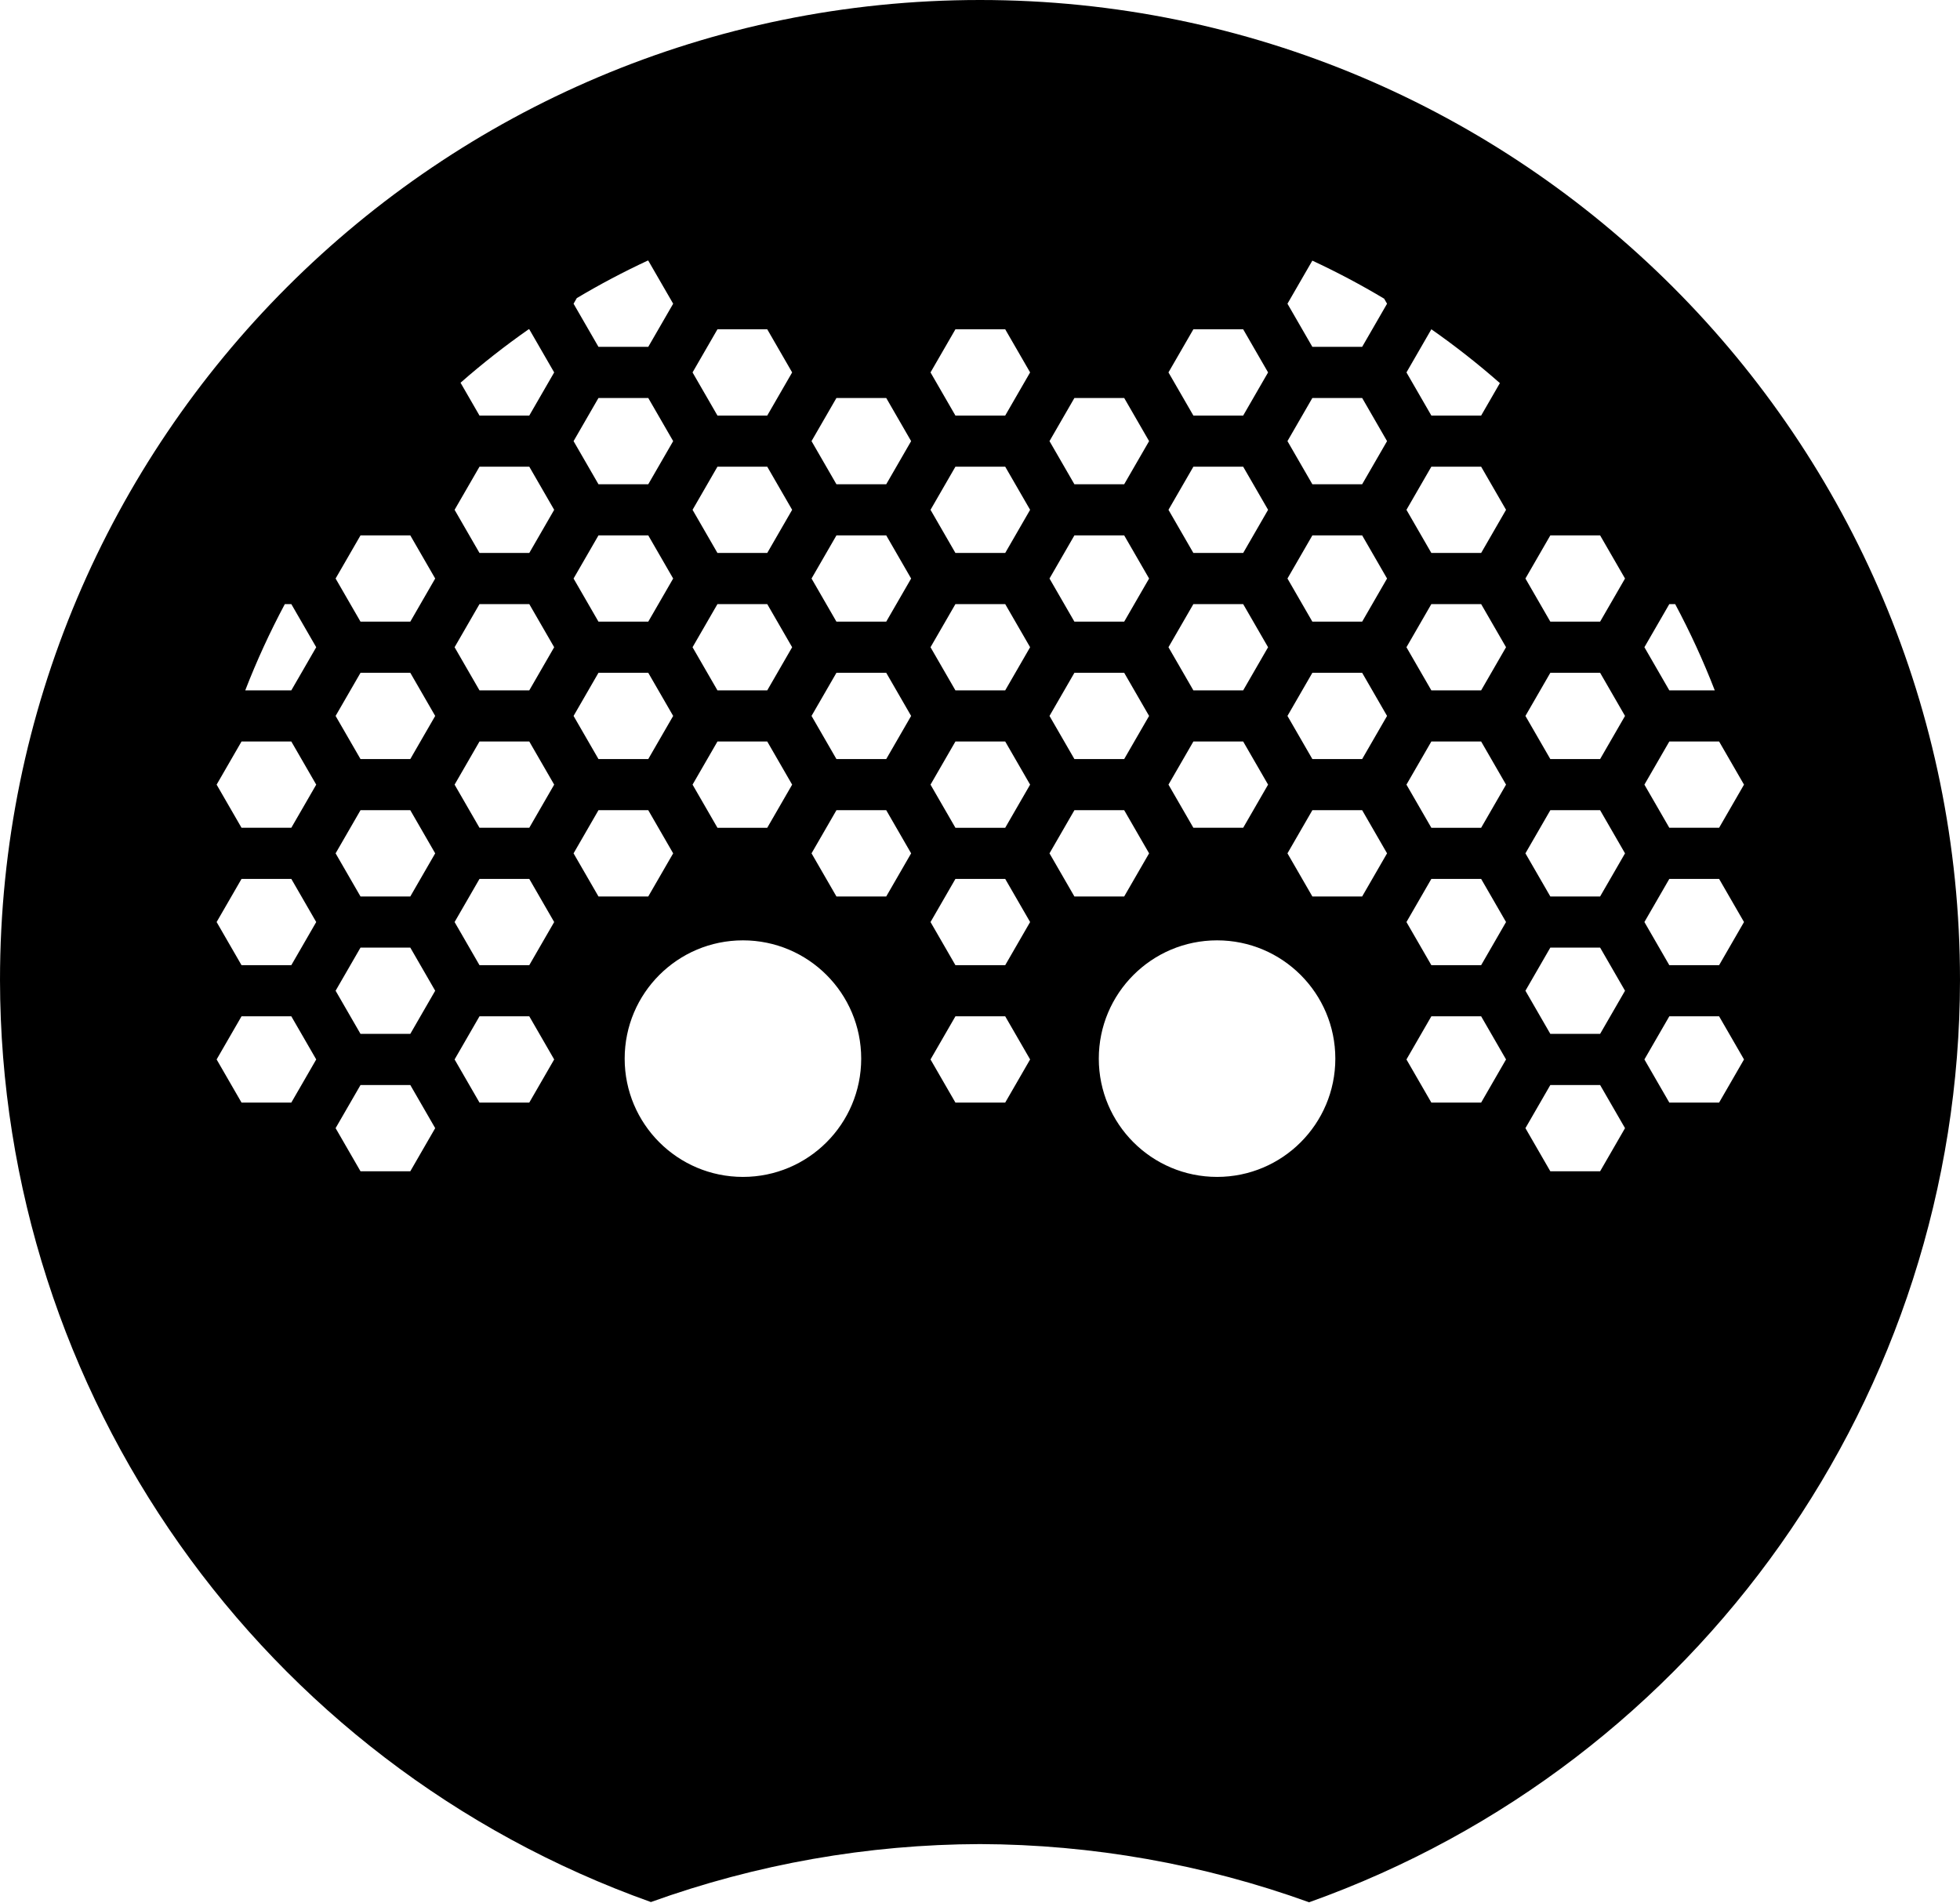
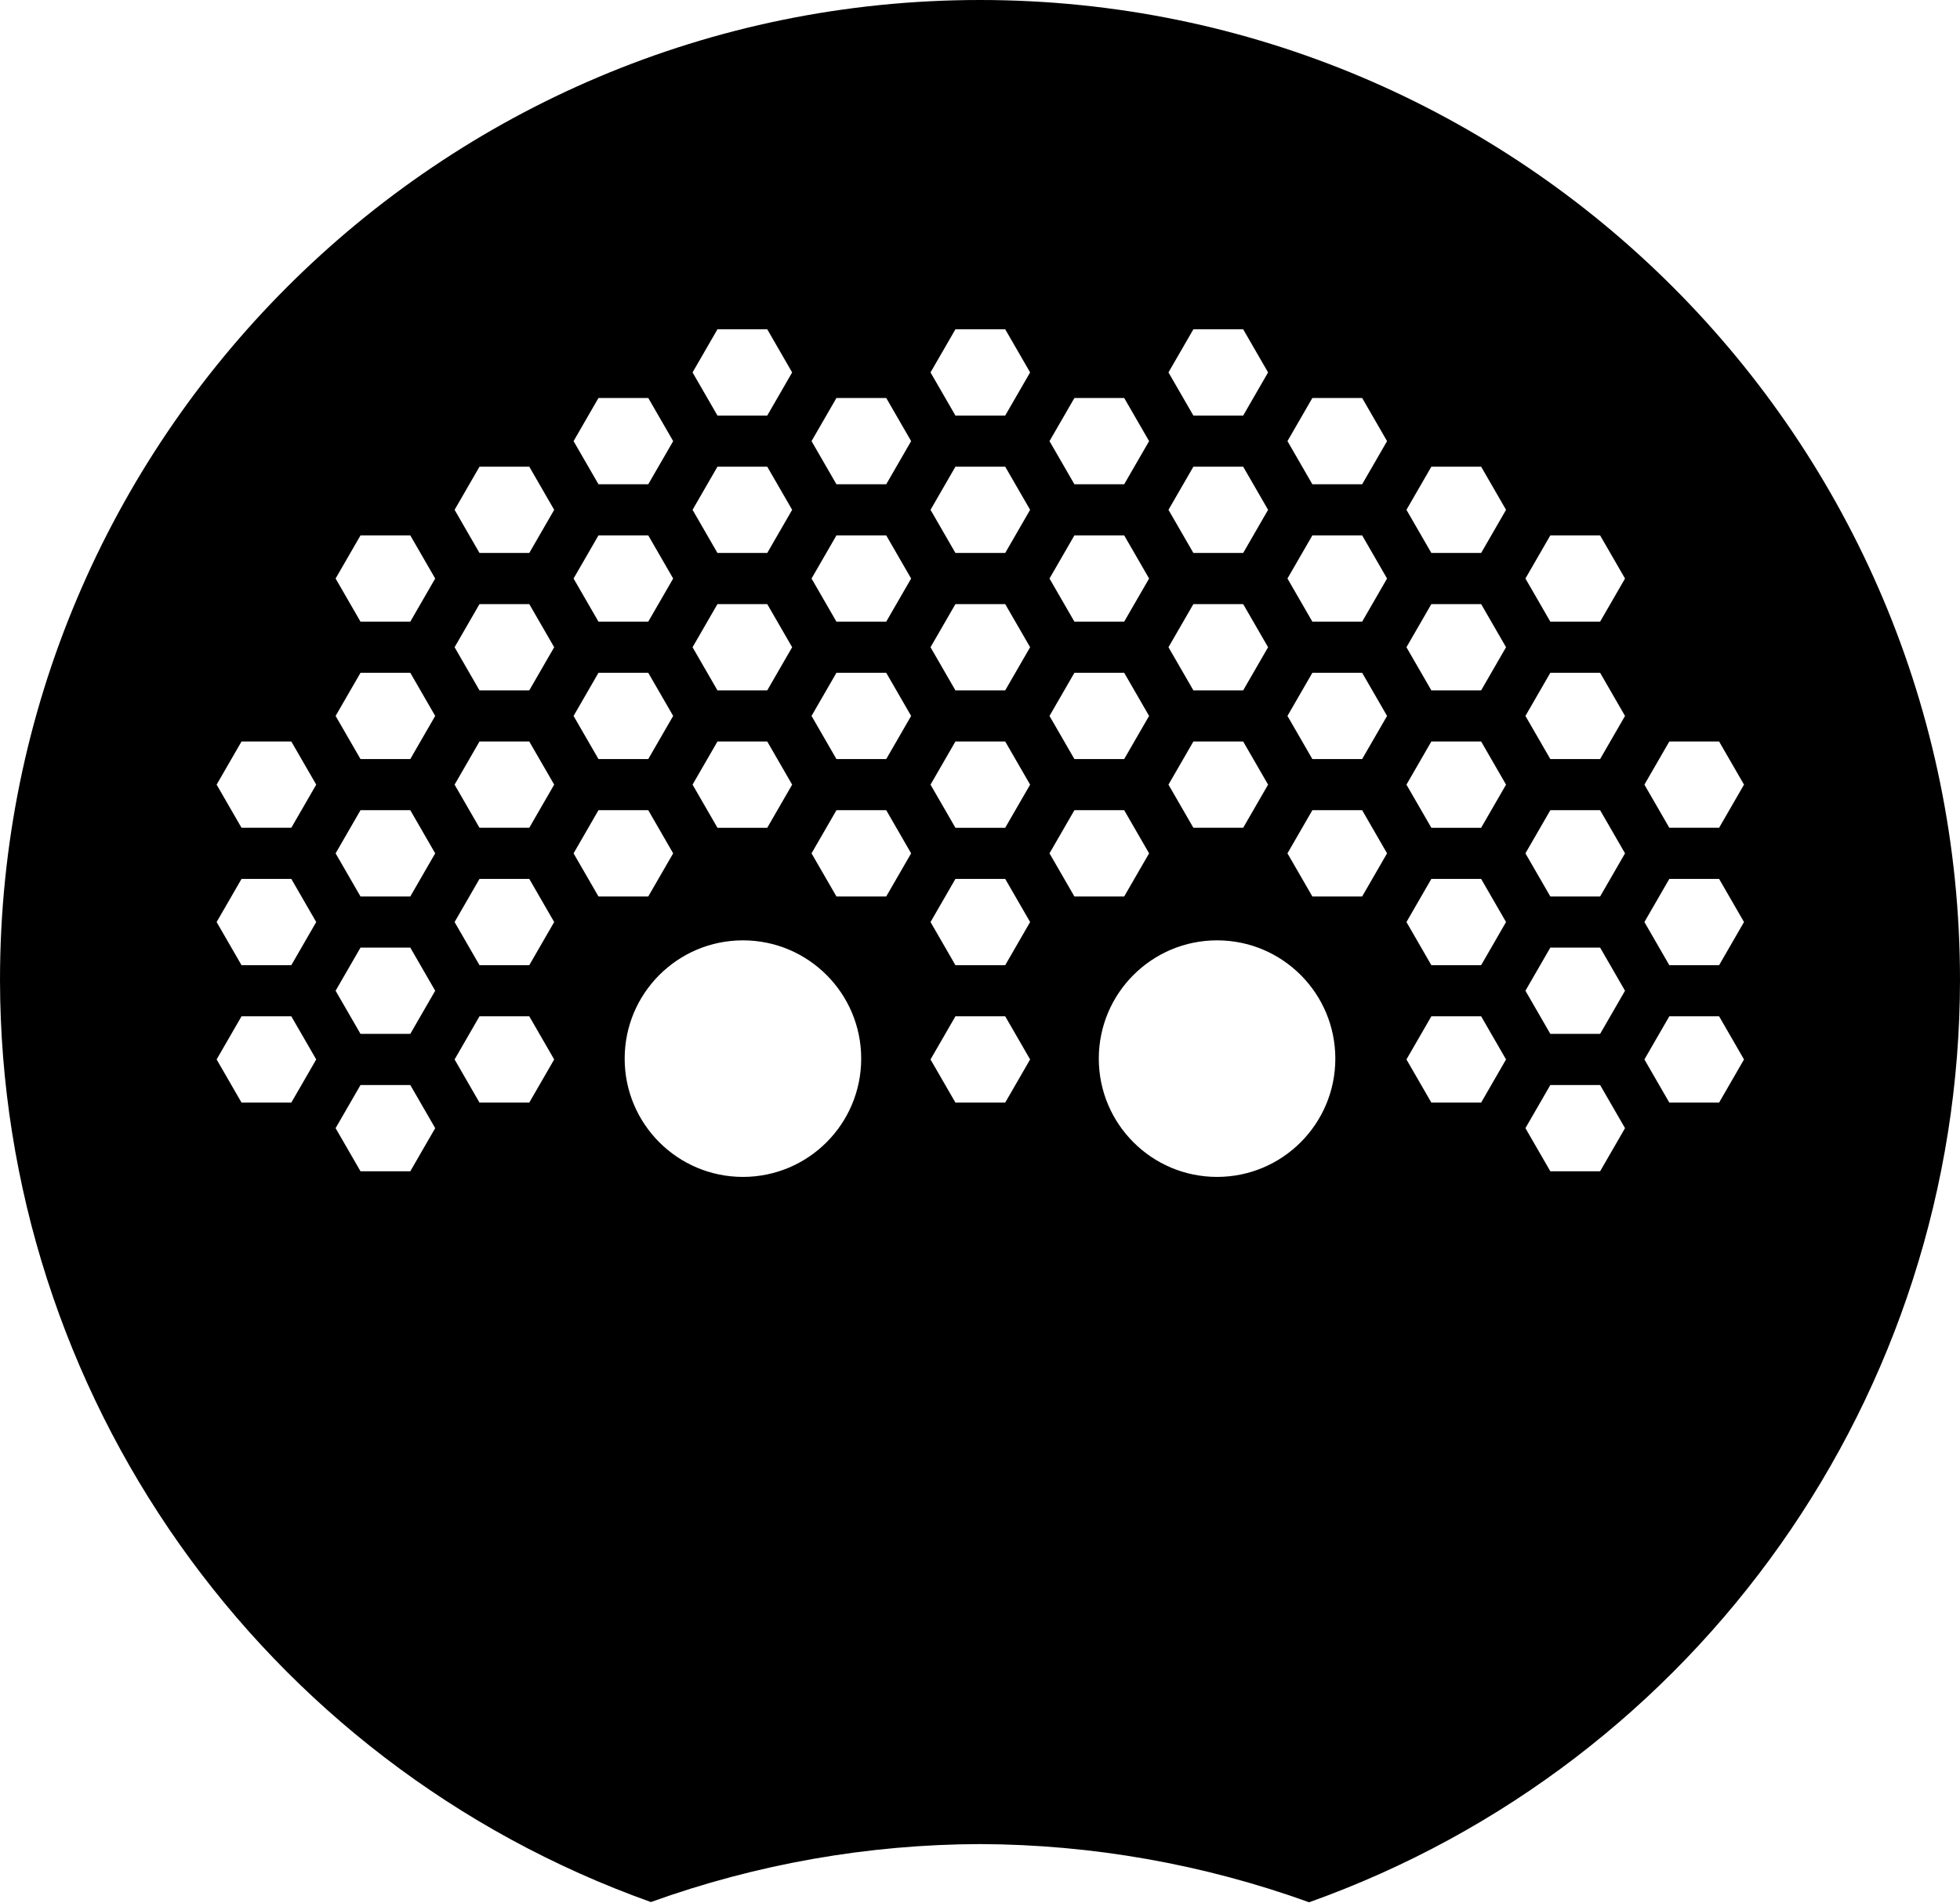
<svg xmlns="http://www.w3.org/2000/svg" width="145mm" height="140.712mm" viewBox="0 0 513.779 498.587" id="svg2" version="1.1">
  <defs id="defs4" />
  <g id="layer1" transform="translate(-125.5976,-56.89988)">
-     <path style="opacity:1;fill:#000000;fill-opacity:1" d="M 256.889,0 C 115.013,8.02e-4 8e-4,115.013 0,256.889 c 0.141,108.495 68.427,205.204 170.621,241.639 27.674,-9.966 56.854,-15.105 86.268,-15.193 29.418,0.107 58.6,5.266 86.271,15.252 C 445.374,462.143 513.664,365.405 513.779,256.889 513.779,115.012 398.765,-2.88e-4 256.889,0 Z m -87.092,68.299 0.133,0 6.529,11.305 -6.529,11.305 -13.053,0 -6.527,-11.305 0.846,-1.467 c 6.009,-3.584 12.217,-6.867 18.602,-9.838 z m 174.209,0.012 c 6.463,3.008 12.745,6.335 18.822,9.971 l 0.764,1.322 -3.262,5.652 -3.264,5.652 -13.055,0 -6.527,-11.305 z m -205.434,17.996 0.17,0 6.525,11.305 -3.264,5.652 -3.262,5.652 -13.053,0 -3.264,-5.652 -1.703,-2.951 c 5.682,-4.986 11.641,-9.661 17.85,-14.006 z m 49.494,0 13.053,0 6.527,11.305 -6.527,11.305 -13.053,0 -6.527,-11.305 z m 62.381,0 13.051,0 6.527,11.303 -6.527,11.307 -13.053,0 -3.264,-5.652 -3.262,-5.652 z m 62.375,0 13.053,0 6.529,11.305 -3.264,5.652 -3.262,5.652 -13.057,0 -6.527,-11.305 0,-0.002 z m 62.381,0 0.01,0 c 6.248,4.373 12.243,9.081 17.957,14.102 l -4.91,8.508 -13.055,0 -3.262,-5.652 -3.264,-5.652 z m -218.326,18.006 13.053,0 6.529,11.305 -6.529,11.305 -13.053,0 -6.527,-11.303 z m 62.379,0 13.055,0 6.525,11.307 -3.262,5.652 -3.264,5.65 -13.055,0 -6.527,-11.305 z m 62.379,0 13.053,0 6.527,11.307 -3.266,5.652 -3.262,5.65 -13.053,0 -6.527,-11.303 z m 62.377,0 13.055,0 6.525,11.307 -3.262,5.652 -3.264,5.65 -13.055,0 -6.527,-11.305 z m -218.322,18.008 13.053,0 6.525,11.303 -3.264,5.656 -3.262,5.652 -13.053,0 -3.264,-5.652 -3.262,-5.656 z m 62.377,0 13.053,0 6.527,11.303 -6.527,11.309 -13.053,0 -6.527,-11.309 z m 62.379,0 13.053,0 6.527,11.303 -6.527,11.309 -13.053,0 -3.264,-5.652 -3.262,-5.656 z m 62.377,0 13.053,0 6.529,11.303 -3.264,5.656 -3.262,5.652 -13.057,0 -6.527,-11.309 z m 62.379,0 13.055,0 6.525,11.303 -6.525,11.309 -13.055,0 -3.262,-5.652 -3.264,-5.656 z M 94.5,140.326 l 13.053,0 6.525,11.307 -3.264,5.65 -3.26,5.652 -13.055,0 -6.527,-11.303 0,-0.002 L 94.5,140.328 Z m 62.377,0 13.053,0 6.529,11.307 -6.529,11.303 -13.053,0 -6.527,-11.303 z m 62.381,0 13.053,0 6.525,11.307 -3.262,5.65 -3.264,5.652 -13.055,0 -6.525,-11.303 z m 62.377,0 13.053,0 6.527,11.307 -3.266,5.65 -3.262,5.652 -13.053,0 -6.527,-11.303 z m 62.379,0 13.053,0 6.525,11.307 -3.262,5.65 -3.264,5.652 -13.055,0 -6.525,-11.303 z m 62.377,0 13.053,0 6.527,11.307 -3.262,5.65 -3.266,5.652 -13.053,0 -6.525,-11.303 z m -331.727,18.01 1.699,0 6.527,11.303 -3.262,5.654 -3.266,5.65 -12.076,0 c 3.013,-7.776 6.483,-15.321 10.377,-22.607 z m 51.025,0 13.053,0 6.525,11.303 -3.264,5.654 -3.262,5.65 -13.053,0 -3.264,-5.65 -3.262,-5.654 z m 62.377,0 13.053,0 6.527,11.303 -6.527,11.305 -13.053,0 -3.264,-5.65 -3.264,-5.654 z m 62.379,0 13.053,0 6.527,11.301 -6.527,11.307 -13.053,0 -3.264,-5.65 -3.262,-5.654 z m 62.377,0 13.053,0 6.529,11.303 -3.264,5.654 -3.262,5.65 -13.057,0 -6.527,-11.305 0,-0.002 z m 62.379,0 13.055,0 6.525,11.301 -6.525,11.307 -13.055,0 -3.262,-5.65 -3.264,-5.654 z m 62.379,0 1.537,0 c 3.894,7.286 7.364,14.831 10.377,22.607 l -11.914,0 -6.527,-11.305 0,-0.002 z M 94.5,176.342 l 13.053,0 6.525,11.305 -3.264,5.65 -3.26,5.652 -13.055,0 -6.527,-11.303 0,-0.002 L 94.5,176.344 Z m 62.377,0 13.053,0 6.529,11.303 -6.529,11.305 -13.053,0 -6.527,-11.303 z m 62.379,0 13.055,0 6.525,11.305 -3.262,5.65 -3.264,5.652 -13.055,0 -6.527,-11.305 z m 62.379,0 13.053,0 6.527,11.305 -3.266,5.65 -3.262,5.652 -13.053,0 -6.527,-11.303 z m 62.377,0 13.055,0 6.525,11.305 -3.262,5.65 -3.264,5.652 -13.055,0 -6.527,-11.305 z m 62.379,0 13.053,0 6.527,11.305 -3.262,5.65 -3.266,5.652 -13.053,0 -6.525,-11.303 z m -343.08,18.008 13.053,0 6.527,11.303 -3.262,5.654 -3.266,5.652 -13.053,0 -6.527,-11.307 z m 62.379,0 13.053,0 6.525,11.303 -3.264,5.654 -3.262,5.652 -13.053,0 -3.264,-5.652 -3.262,-5.654 z m 62.377,0 13.053,0 6.527,11.303 -6.527,11.307 -13.053,0 -6.527,-11.307 z m 62.379,0 13.053,0 6.527,11.303 -6.527,11.307 -13.053,0 -3.264,-5.652 -3.262,-5.654 z m 62.377,0 13.053,0 6.529,11.303 -3.264,5.654 -3.262,5.652 -13.057,0 -6.527,-11.307 z m 62.379,0 13.055,0 6.525,11.303 -6.525,11.307 -13.055,0 -3.262,-5.652 -3.264,-5.654 z m 62.379,0 13.053,0 6.527,11.303 -3.264,5.654 -3.262,5.652 -13.055,0 -6.527,-11.307 z M 94.5,212.355 l 13.053,0 6.525,11.307 -3.264,5.652 -3.26,5.65 -13.055,0 -6.527,-11.303 0,-0.002 z m 62.377,0 13.053,0 6.529,11.307 -6.529,11.303 -13.053,0 -6.527,-11.303 z m 62.381,0 13.053,0 6.525,11.307 -3.262,5.652 -3.264,5.65 -13.055,0 -6.525,-11.303 z m 62.377,0 13.053,0 6.527,11.307 -3.266,5.652 -3.262,5.65 -13.053,0 -6.527,-11.303 z m 62.379,0 13.053,0 6.525,11.307 -3.262,5.652 -3.264,5.65 -13.055,0 -6.525,-11.303 z m 62.377,0 13.053,0 6.527,11.307 -3.262,5.652 -3.266,5.65 -13.053,0 -6.525,-11.303 z m -343.08,18.008 13.053,0 6.527,11.305 -3.262,5.65 -3.266,5.654 -13.053,0 -6.527,-11.305 z m 62.379,0 13.053,0 6.525,11.305 -3.264,5.65 -3.262,5.654 -13.053,0 -3.264,-5.654 -3.262,-5.65 z m 124.756,0 13.053,0 6.527,11.303 -6.527,11.307 -13.053,0 -3.264,-5.654 -3.262,-5.65 z m 124.756,0 13.055,0 6.525,11.303 -6.525,11.307 -13.055,0 -3.262,-5.654 -3.264,-5.65 z m 62.379,0 13.053,0 6.527,11.305 -3.264,5.65 -3.262,5.654 -13.055,0 -6.527,-11.305 0,-0.002 z M 194.746,246.467 c 17.122,-6.1e-4 31.002,13.879 31.002,31 6e-4,17.122 -13.88,31.003 -31.002,31.002 -17.122,-4.7e-4 -31.001,-13.88 -31,-31.002 5e-4,-17.121 13.879,-31 31,-31 z m 124.285,0 c 17.122,-6.1e-4 31.001,13.879 31.002,31 6e-4,17.122 -13.88,31.003 -31.002,31.002 -17.121,-4.7e-4 -31.001,-13.88 -31,-31.002 5e-4,-17.121 13.879,-31 31,-31 z M 94.5,248.369 l 13.053,0 6.525,11.305 -3.264,5.652 -3.26,5.654 -13.055,0 -6.527,-11.307 z m 311.891,0 13.053,0 6.527,11.305 -3.262,5.652 -3.266,5.654 -13.053,0 -6.525,-11.307 z m -343.08,18.008 13.053,0 6.527,11.305 -3.262,5.654 -3.266,5.65 -13.053,0 -6.527,-11.305 z m 62.379,0 13.053,0 6.525,11.305 -3.264,5.654 -3.262,5.65 -13.053,0 -3.264,-5.65 -3.262,-5.654 z m 124.758,0 13.051,0 6.527,11.303 -6.527,11.307 -13.053,0 -3.264,-5.65 -3.262,-5.654 z m 124.756,0 13.053,0 6.525,11.303 -6.525,11.307 -13.055,0 -3.262,-5.65 -3.264,-5.654 z m 62.377,0 13.053,0 6.527,11.305 -3.264,5.654 -3.262,5.65 -13.055,0 -6.527,-11.305 0,-0.002 z M 94.5,284.385 l 13.053,0 6.525,11.305 -3.264,5.65 -3.26,5.652 -13.055,0 -6.527,-11.303 0,-0.002 L 94.5,284.387 Z m 311.891,0 13.053,0 6.527,11.305 -3.262,5.65 -3.266,5.652 -13.053,0 -6.525,-11.303 z" transform="translate(125.5976,56.89988)" id="path3401" />
+     <path style="opacity:1;fill:#000000;fill-opacity:1" d="M 256.889,0 C 115.013,8.02e-4 8e-4,115.013 0,256.889 c 0.141,108.495 68.427,205.204 170.621,241.639 27.674,-9.966 56.854,-15.105 86.268,-15.193 29.418,0.107 58.6,5.266 86.271,15.252 C 445.374,462.143 513.664,365.405 513.779,256.889 513.779,115.012 398.765,-2.88e-4 256.889,0 Z m -68.822,86.307 13.053,0 6.527,11.305 -6.527,11.305 -13.053,0 -6.527,-11.305 z m 62.381,0 13.051,0 6.527,11.303 -6.527,11.307 -13.053,0 -3.264,-5.652 -3.262,-5.652 z m 62.375,0 13.053,0 6.529,11.305 -3.264,5.652 -3.262,5.652 -13.057,0 -6.527,-11.305 0,-0.002 z m -155.945,18.006 13.053,0 6.529,11.305 -6.529,11.305 -13.053,0 -6.527,-11.303 z m 62.379,0 13.055,0 6.525,11.307 -3.262,5.652 -3.264,5.65 -13.055,0 -6.527,-11.305 z m 62.379,0 13.053,0 6.527,11.307 -3.266,5.652 -3.262,5.65 -13.053,0 -6.527,-11.303 z m 62.377,0 13.055,0 6.525,11.307 -3.262,5.652 -3.264,5.65 -13.055,0 -6.527,-11.305 z m -218.322,18.008 13.053,0 6.525,11.303 -3.264,5.656 -3.262,5.652 -13.053,0 -3.264,-5.652 -3.262,-5.656 z m 62.377,0 13.053,0 6.527,11.303 -6.527,11.309 -13.053,0 -6.527,-11.309 z m 62.379,0 13.053,0 6.527,11.303 -6.527,11.309 -13.053,0 -3.264,-5.652 -3.262,-5.656 z m 62.377,0 13.053,0 6.529,11.303 -3.264,5.656 -3.262,5.652 -13.057,0 -6.527,-11.309 z m 62.379,0 13.055,0 6.525,11.303 -6.525,11.309 -13.055,0 -3.262,-5.652 -3.264,-5.656 z M 94.5,140.326 l 13.053,0 6.525,11.307 -3.264,5.65 -3.26,5.652 -13.055,0 -6.527,-11.303 0,-0.002 L 94.5,140.328 Z m 62.377,0 13.053,0 6.529,11.307 -6.529,11.303 -13.053,0 -6.527,-11.303 z m 62.381,0 13.053,0 6.525,11.307 -3.262,5.65 -3.264,5.652 -13.055,0 -6.525,-11.303 z m 62.377,0 13.053,0 6.527,11.307 -3.266,5.65 -3.262,5.652 -13.053,0 -6.527,-11.303 z m 62.379,0 13.053,0 6.525,11.307 -3.262,5.65 -3.264,5.652 -13.055,0 -6.525,-11.303 z m 62.377,0 13.053,0 6.527,11.307 -3.262,5.65 -3.266,5.652 -13.053,0 -6.525,-11.303 z m -280.701,18.01 13.053,0 6.525,11.303 -3.264,5.654 -3.262,5.65 -13.053,0 -3.264,-5.65 -3.262,-5.654 z m 62.377,0 13.053,0 6.527,11.303 -6.527,11.305 -13.053,0 -3.264,-5.65 -3.264,-5.654 z m 62.379,0 13.053,0 6.527,11.301 -6.527,11.307 -13.053,0 -3.264,-5.65 -3.262,-5.654 z m 62.377,0 13.053,0 6.529,11.303 -3.264,5.654 -3.262,5.65 -13.057,0 -6.527,-11.305 0,-0.002 z m 62.379,0 13.055,0 6.525,11.301 -6.525,11.307 -13.055,0 -3.262,-5.65 -3.264,-5.654 z M 94.5,176.342 l 13.053,0 6.525,11.305 -3.264,5.65 -3.26,5.652 -13.055,0 -6.527,-11.303 0,-0.002 L 94.5,176.344 Z m 62.377,0 13.053,0 6.529,11.303 -6.529,11.305 -13.053,0 -6.527,-11.303 z m 62.379,0 13.055,0 6.525,11.305 -3.262,5.65 -3.264,5.652 -13.055,0 -6.527,-11.305 z m 62.379,0 13.053,0 6.527,11.305 -3.266,5.65 -3.262,5.652 -13.053,0 -6.527,-11.303 z m 62.377,0 13.055,0 6.525,11.305 -3.262,5.65 -3.264,5.652 -13.055,0 -6.527,-11.305 z m 62.379,0 13.053,0 6.527,11.305 -3.262,5.65 -3.266,5.652 -13.053,0 -6.525,-11.303 z m -343.08,18.008 13.053,0 6.527,11.303 -3.262,5.654 -3.266,5.652 -13.053,0 -6.527,-11.307 z m 62.379,0 13.053,0 6.525,11.303 -3.264,5.654 -3.262,5.652 -13.053,0 -3.264,-5.652 -3.262,-5.654 z m 62.377,0 13.053,0 6.527,11.303 -6.527,11.307 -13.053,0 -6.527,-11.307 z m 62.379,0 13.053,0 6.527,11.303 -6.527,11.307 -13.053,0 -3.264,-5.652 -3.262,-5.654 z m 62.377,0 13.053,0 6.529,11.303 -3.264,5.654 -3.262,5.652 -13.057,0 -6.527,-11.307 z m 62.379,0 13.055,0 6.525,11.303 -6.525,11.307 -13.055,0 -3.262,-5.652 -3.264,-5.654 z m 62.379,0 13.053,0 6.527,11.303 -3.264,5.654 -3.262,5.652 -13.055,0 -6.527,-11.307 z M 94.5,212.355 l 13.053,0 6.525,11.307 -3.264,5.652 -3.26,5.65 -13.055,0 -6.527,-11.303 0,-0.002 z m 62.377,0 13.053,0 6.529,11.307 -6.529,11.303 -13.053,0 -6.527,-11.303 z m 62.381,0 13.053,0 6.525,11.307 -3.262,5.652 -3.264,5.65 -13.055,0 -6.525,-11.303 z m 62.377,0 13.053,0 6.527,11.307 -3.266,5.652 -3.262,5.65 -13.053,0 -6.527,-11.303 z m 62.379,0 13.053,0 6.525,11.307 -3.262,5.652 -3.264,5.65 -13.055,0 -6.525,-11.303 z m 62.377,0 13.053,0 6.527,11.307 -3.262,5.652 -3.266,5.65 -13.053,0 -6.525,-11.303 z m -343.08,18.008 13.053,0 6.527,11.305 -3.262,5.65 -3.266,5.654 -13.053,0 -6.527,-11.305 z m 62.379,0 13.053,0 6.525,11.305 -3.264,5.65 -3.262,5.654 -13.053,0 -3.264,-5.654 -3.262,-5.65 z m 124.756,0 13.053,0 6.527,11.303 -6.527,11.307 -13.053,0 -3.264,-5.654 -3.262,-5.65 z m 124.756,0 13.055,0 6.525,11.303 -6.525,11.307 -13.055,0 -3.262,-5.654 -3.264,-5.65 z m 62.379,0 13.053,0 6.527,11.305 -3.264,5.65 -3.262,5.654 -13.055,0 -6.527,-11.305 0,-0.002 z M 194.746,246.467 c 17.122,-6.1e-4 31.002,13.879 31.002,31 6e-4,17.122 -13.88,31.003 -31.002,31.002 -17.122,-4.7e-4 -31.001,-13.88 -31,-31.002 5e-4,-17.121 13.879,-31 31,-31 z m 124.285,0 c 17.122,-6.1e-4 31.001,13.879 31.002,31 6e-4,17.122 -13.88,31.003 -31.002,31.002 -17.121,-4.7e-4 -31.001,-13.88 -31,-31.002 5e-4,-17.121 13.879,-31 31,-31 z M 94.5,248.369 l 13.053,0 6.525,11.305 -3.264,5.652 -3.26,5.654 -13.055,0 -6.527,-11.307 z m 311.891,0 13.053,0 6.527,11.305 -3.262,5.652 -3.266,5.654 -13.053,0 -6.525,-11.307 z m -343.08,18.008 13.053,0 6.527,11.305 -3.262,5.654 -3.266,5.65 -13.053,0 -6.527,-11.305 z m 62.379,0 13.053,0 6.525,11.305 -3.264,5.654 -3.262,5.65 -13.053,0 -3.264,-5.65 -3.262,-5.654 z m 124.758,0 13.051,0 6.527,11.303 -6.527,11.307 -13.053,0 -3.264,-5.65 -3.262,-5.654 z m 124.756,0 13.053,0 6.525,11.303 -6.525,11.307 -13.055,0 -3.262,-5.65 -3.264,-5.654 z m 62.377,0 13.053,0 6.527,11.305 -3.264,5.654 -3.262,5.65 -13.055,0 -6.527,-11.305 0,-0.002 z M 94.5,284.385 l 13.053,0 6.525,11.305 -3.264,5.65 -3.26,5.652 -13.055,0 -6.527,-11.303 0,-0.002 L 94.5,284.387 Z m 311.891,0 13.053,0 6.527,11.305 -3.262,5.65 -3.266,5.652 -13.053,0 -6.525,-11.303 z" id="path3401" transform="translate(125.5976,56.89988)" />
  </g>
</svg>
